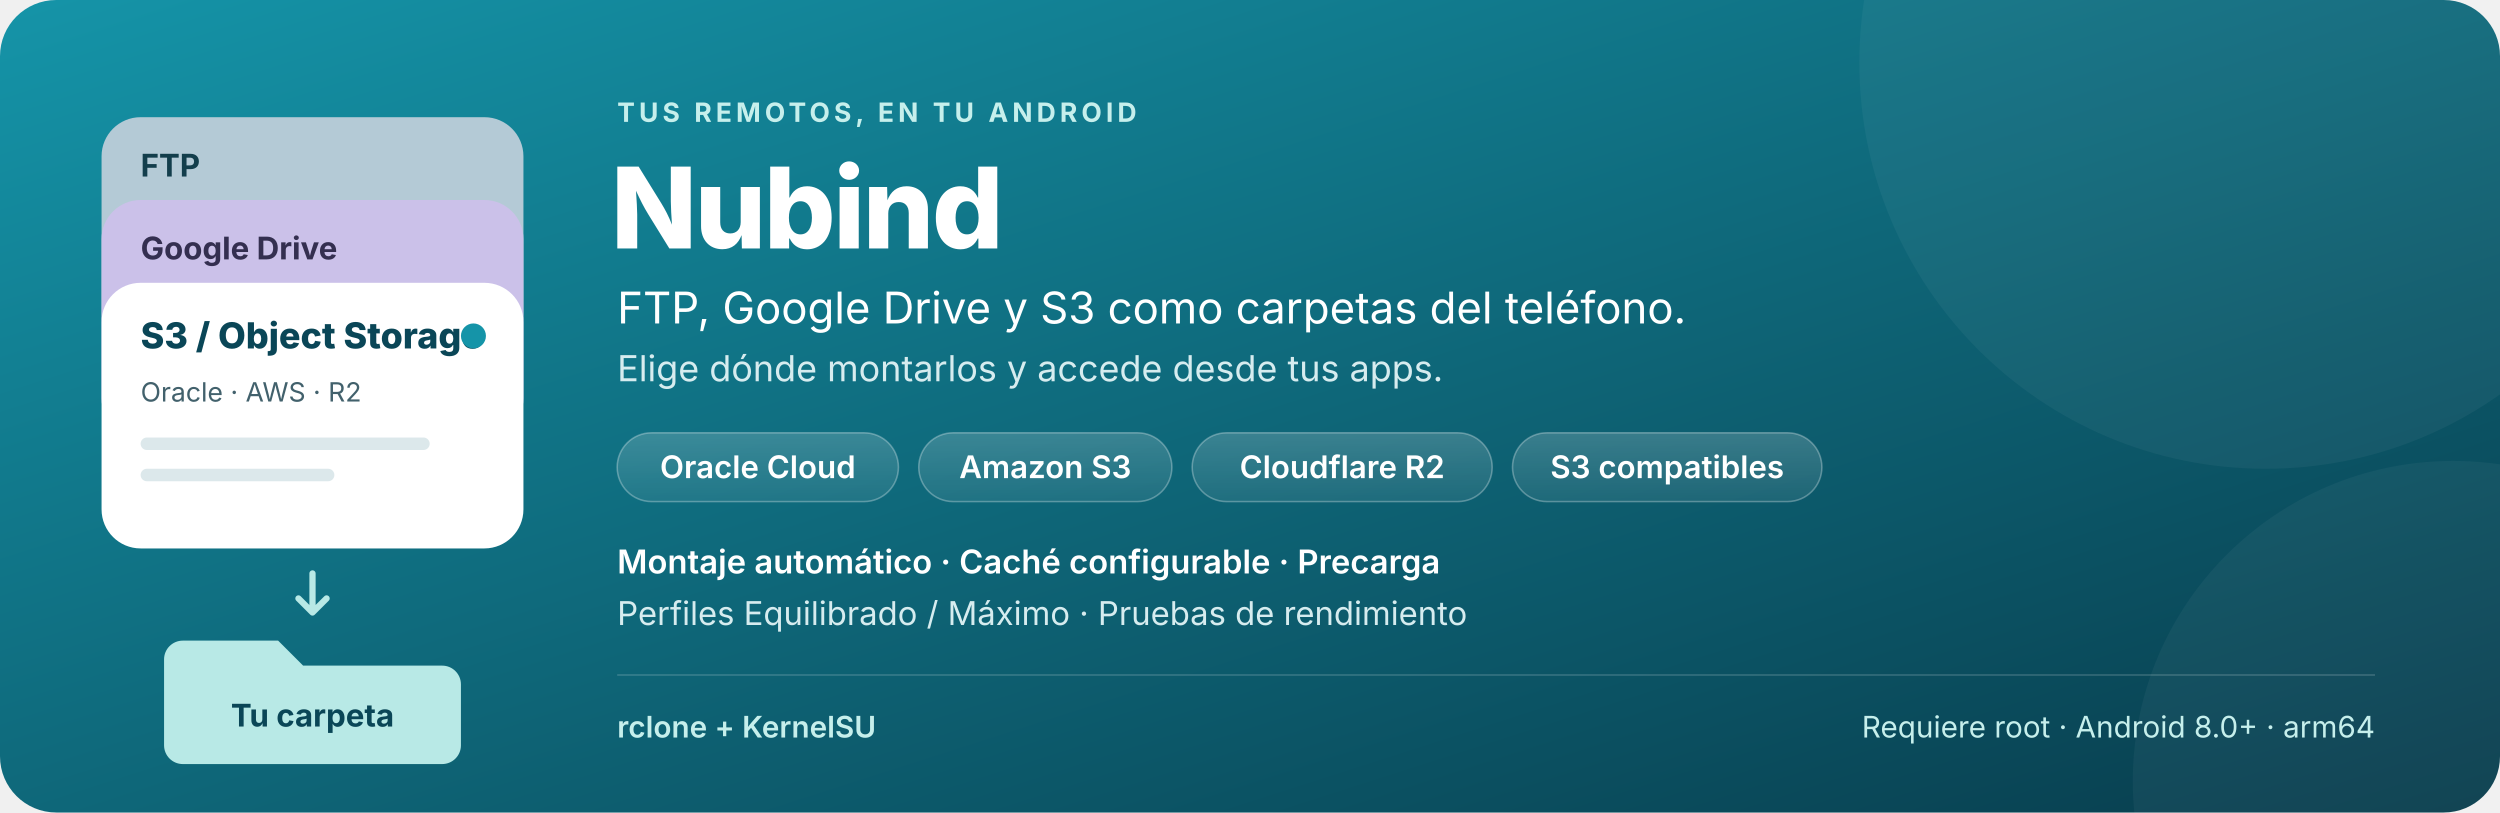
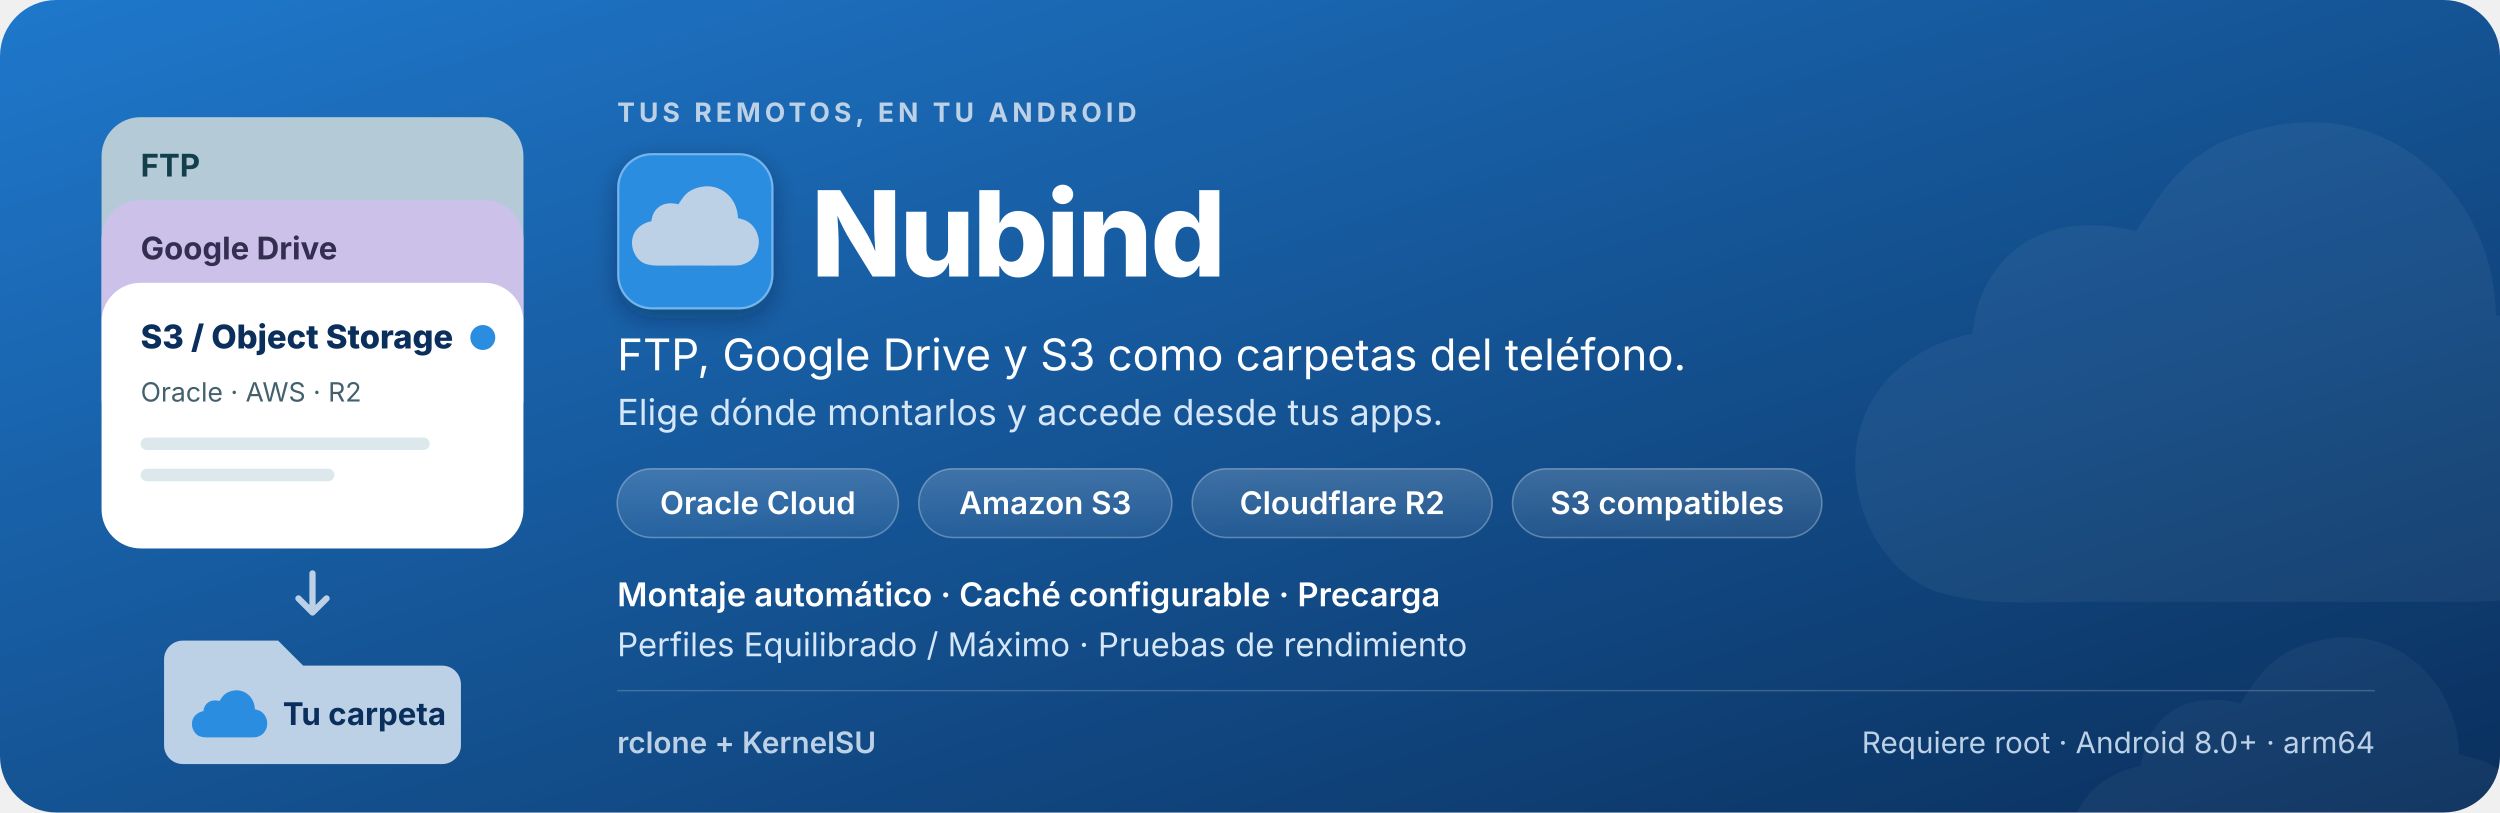
- <svg xmlns="http://www.w3.org/2000/svg" viewBox="0 0 1600 520" width="1600" height="520" role="img" aria-labelledby="title desc">
+ <svg xmlns="http://www.w3.org/2000/svg" xmlns:xlink="http://www.w3.org/1999/xlink" viewBox="0 0 1600 520" width="1600" height="520" role="img" aria-labelledby="title desc">
  <defs>
    <linearGradient id="bg" x1="0" y1="0" x2="1" y2="1">
-       <stop offset="0" stop-color="#1594A8" />
-       <stop offset="1" stop-color="#083C4C" />
+       <stop offset="0" stop-color="#1F78CC" />
+       <stop offset="1" stop-color="#0A2F5C" />
    </linearGradient>
    <linearGradient id="glass" x1="0" y1="0" x2="0" y2="1">
      <stop offset="0" stop-color="#FFFFFF" stop-opacity=".18" />
      <stop offset="1" stop-color="#FFFFFF" stop-opacity=".07" />
    </linearGradient>
+     <clipPath id="frame">
+       <rect width="1600" height="520" rx="36" />
+     </clipPath>
+     <filter id="lift" x="-20%" y="-20%" width="140%" height="150%">
+       <feDropShadow dx="0" dy="6" stdDeviation="8" flood-color="#04182F" flood-opacity=".35" />
+     </filter>
+     <path id="cloud" d="M23.59,47.07C23.87,45.88 23.96,44.58 24.39,43.41C27.31,35.48 34.7,33.38 42.32,35.36C44.64,31.91 46.25,28.94 49.85,26.49C52.44,24.74 55.41,23.79 58.46,23.25C72.12,20.81 83.23,31.63 83.46,44.92C85.03,45.4 86.8,45.7 88.39,46.39C93.25,48.48 96.27,52.84 97.49,57.84C99.14,64.58 95.79,72.96 89.25,75.92C87.79,76.59 86.13,77.3 84.52,77.48C81.38,77.84 78.2,77.66 75.04,77.7C68.15,77.78 61.26,77.68 54.37,77.7C48.06,77.72 41.74,77.71 35.43,77.72C30.12,77.72 24.82,78.18 19.71,76.58C14.73,75.03 11.38,69.8 10.51,64.94C8.86,55.68 14.89,48.82 23.59,47.07Z" />
  </defs>
-   <rect width="1600" height="520" rx="36" fill="url(#bg)" />
-   <circle cx="1450" cy="40" r="260" fill="#FFFFFF" opacity=".045" />
-   <circle cx="1570" cy="500" r="205" fill="#FFFFFF" opacity=".04" />
-   <g font-family="Inter, Segoe UI, Roboto, Helvetica, Arial, sans-serif">
-     <g transform="translate(65 75)">
-       <rect width="270" height="152" rx="25" fill="#B4CAD6" />
-       <text x="25" y="38" font-size="20" font-weight="700" fill="#133E4C">FTP</text>
-       <rect y="53" width="270" height="152" rx="25" fill="#CBC1E9" />
-       <text x="25" y="91" font-size="20" font-weight="700" fill="#342F50">Google Drive</text>
-       <rect y="106" width="270" height="170" rx="25" fill="#FFFFFF" />
-       <text x="25" y="148" font-size="23" font-weight="800" fill="#0A4657">S3 / Object Storage</text>
-       <circle cx="238" cy="140" r="8" fill="#1594A8" />
-       <text x="25" y="182" font-size="17" fill="#42616C">Oracle · AWS · R2</text>
-       <rect x="25" y="205" width="185" height="8" rx="4" fill="#DCE8EB" />
-       <rect x="25" y="225" width="124" height="8" rx="4" fill="#DCE8EB" />
-       <path d="M135 292v25m-9-9 9 9 9-9" fill="none" stroke="#B8E9E6" stroke-width="4" stroke-linecap="round" stroke-linejoin="round" />
-       <path d="M52 335h61l16 16h89a12 12 0 0 1 12 12v39a12 12 0 0 1-12 12H52a12 12 0 0 1-12-12v-55a12 12 0 0 1 12-12z" fill="#B8E9E6" />
-       <text x="135" y="390" text-anchor="middle" font-size="20" font-weight="700" fill="#0A4657">Tu carpeta</text>
+   <g clip-path="url(#frame)">
+     <rect width="1600" height="520" fill="url(#bg)" />
+     <use xlink:href="#cloud" href="#cloud" fill="#FFFFFF" opacity=".05" transform="translate(1130 -50) scale(5.6)" />
+     <use xlink:href="#cloud" href="#cloud" fill="#FFFFFF" opacity=".04" transform="translate(1290 330) scale(3.4)" />
+     <g font-family="Inter, Segoe UI, Roboto, Helvetica, Arial, sans-serif">
+       <g transform="translate(65 75)">
+         <rect width="270" height="152" rx="25" fill="#B4CAD6" />
+         <text x="25" y="38" font-size="20" font-weight="700" fill="#133E4C">FTP</text>
+         <rect y="53" width="270" height="152" rx="25" fill="#CBC1E9" />
+         <text x="25" y="91" font-size="20" font-weight="700" fill="#342F50">Google Drive</text>
+         <rect y="106" width="270" height="170" rx="25" fill="#FFFFFF" />
+         <text x="25" y="148" font-size="21" font-weight="800" fill="#0A2F5C">S3 / Object Storage</text>
+         <circle cx="244" cy="141" r="8" fill="#2A8DE0" />
+         <text x="25" y="182" font-size="17" fill="#42616C">Oracle · AWS · R2</text>
+         <rect x="25" y="205" width="185" height="8" rx="4" fill="#DCE8EB" />
+         <rect x="25" y="225" width="124" height="8" rx="4" fill="#DCE8EB" />
+         <path d="M135 292v25m-9-9 9 9 9-9" fill="none" stroke="#BCD1E6" stroke-width="4" stroke-linecap="round" stroke-linejoin="round" />
+         <path d="M52 335h61l16 16h89a12 12 0 0 1 12 12v39a12 12 0 0 1-12 12H52a12 12 0 0 1-12-12v-55a12 12 0 0 1 12-12z" fill="#BCD1E6" />
+         <use xlink:href="#cloud" href="#cloud" fill="#2A8DE0" transform="translate(52.2 354.2) scale(.55)" />
+         <text x="116" y="389" font-size="20" font-weight="700" fill="#0A2F5C">Tu carpeta</text>
+       </g>
+       <text x="395" y="78" font-size="17" font-weight="700" fill="#BCD1E6" letter-spacing="2.6">TUS REMOTOS, EN TU ANDROID</text>
+       <g filter="url(#lift)" transform="translate(395 98) scale(.926)">
+         <rect width="108" height="108" rx="24" fill="#2A8DE0" />
+         <rect x=".75" y=".75" width="106.5" height="106.5" rx="23.25" fill="none" stroke="#FFFFFF" stroke-opacity=".35" stroke-width="1.5" />
+         <use xlink:href="#cloud" href="#cloud" fill="#BCD1E6" />
+       </g>
+       <text x="519" y="177" font-size="76" font-weight="800" fill="#FFFFFF" letter-spacing="-1.5">Nubind</text>
+       <text x="395" y="237" font-size="28" fill="#FFFFFF">FTP, Google Drive y S3 como carpetas del teléfono.</text>
+       <text x="395" y="272" font-size="23" fill="#D4E6F7">Elige dónde montarlos y accede desde tus apps.</text>
+       <g font-size="20" font-weight="600" fill="#FFFFFF" text-anchor="middle">
+         <rect x="395" y="300" width="180" height="44" rx="22" fill="url(#glass)" stroke="#FFFFFF" stroke-opacity=".3" />
+         <text x="485" y="329">Oracle Cloud</text>
+         <rect x="588" y="300" width="162" height="44" rx="22" fill="url(#glass)" stroke="#FFFFFF" stroke-opacity=".3" />
+         <text x="669" y="329">Amazon S3</text>
+         <rect x="763" y="300" width="192" height="44" rx="22" fill="url(#glass)" stroke="#FFFFFF" stroke-opacity=".3" />
+         <text x="859" y="329">Cloudflare R2</text>
+         <rect x="968" y="300" width="198" height="44" rx="22" fill="url(#glass)" stroke="#FFFFFF" stroke-opacity=".3" />
+         <text x="1067" y="329">S3 compatibles</text>
+       </g>
+       <text x="395" y="388" font-size="21" font-weight="600" fill="#FFFFFF">Montaje automático · Caché configurable · Precarga</text>
+       <text x="395" y="420" font-size="21" fill="#D4E6F7">Perfiles Equilibrado / Máximo · Pruebas de rendimiento</text>
+       <path d="M395 442h1125" stroke="#FFFFFF" stroke-opacity=".18" />
+       <text x="395" y="482" font-size="19" font-weight="600" fill="#BCD1E6">rclone + KernelSU</text>
+       <text x="1520" y="482" text-anchor="end" font-size="19" fill="#BCD1E6">Requiere root · Android 8.0+ · arm64</text>
    </g>
-     <text x="395" y="78" font-size="17" font-weight="700" fill="#C6EFEC" letter-spacing="2.6">TUS REMOTOS, EN TU ANDROID</text>
-     <text x="391" y="159" font-size="72" font-weight="800" fill="#FFFFFF" letter-spacing="-1.5">Nubind</text>
-     <text x="395" y="207" font-size="28" fill="#FFFFFF">FTP, Google Drive y S3 como carpetas del teléfono.</text>
-     <text x="395" y="244" font-size="23" fill="#D6ECEF">Elige dónde montarlos y accede desde tus apps.</text>
-     <g font-size="20" font-weight="600" fill="#FFFFFF" text-anchor="middle">
-       <rect x="395" y="277" width="180" height="44" rx="22" fill="url(#glass)" stroke="#FFFFFF" stroke-opacity=".3" />
-       <text x="485" y="306">Oracle Cloud</text>
-       <rect x="588" y="277" width="162" height="44" rx="22" fill="url(#glass)" stroke="#FFFFFF" stroke-opacity=".3" />
-       <text x="669" y="306">Amazon S3</text>
-       <rect x="763" y="277" width="192" height="44" rx="22" fill="url(#glass)" stroke="#FFFFFF" stroke-opacity=".3" />
-       <text x="859" y="306">Cloudflare R2</text>
-       <rect x="968" y="277" width="198" height="44" rx="22" fill="url(#glass)" stroke="#FFFFFF" stroke-opacity=".3" />
-       <text x="1067" y="306">S3 compatibles</text>
-     </g>
-     <text x="395" y="367" font-size="21" font-weight="600" fill="#FFFFFF">Montaje automático · Caché configurable · Precarga</text>
-     <text x="395" y="400" font-size="21" fill="#D6ECEF">Perfiles Equilibrado / Máximo · Pruebas de rendimiento</text>
-     <path d="M395 432h1125" stroke="#FFFFFF" stroke-opacity=".18" />
-     <text x="395" y="472" font-size="19" font-weight="600" fill="#C6EFEC">rclone + KernelSU</text>
-     <text x="1520" y="472" text-anchor="end" font-size="19" fill="#C6EFEC">Requiere root · Android 8.0+ · arm64</text>
  </g>
</svg>
